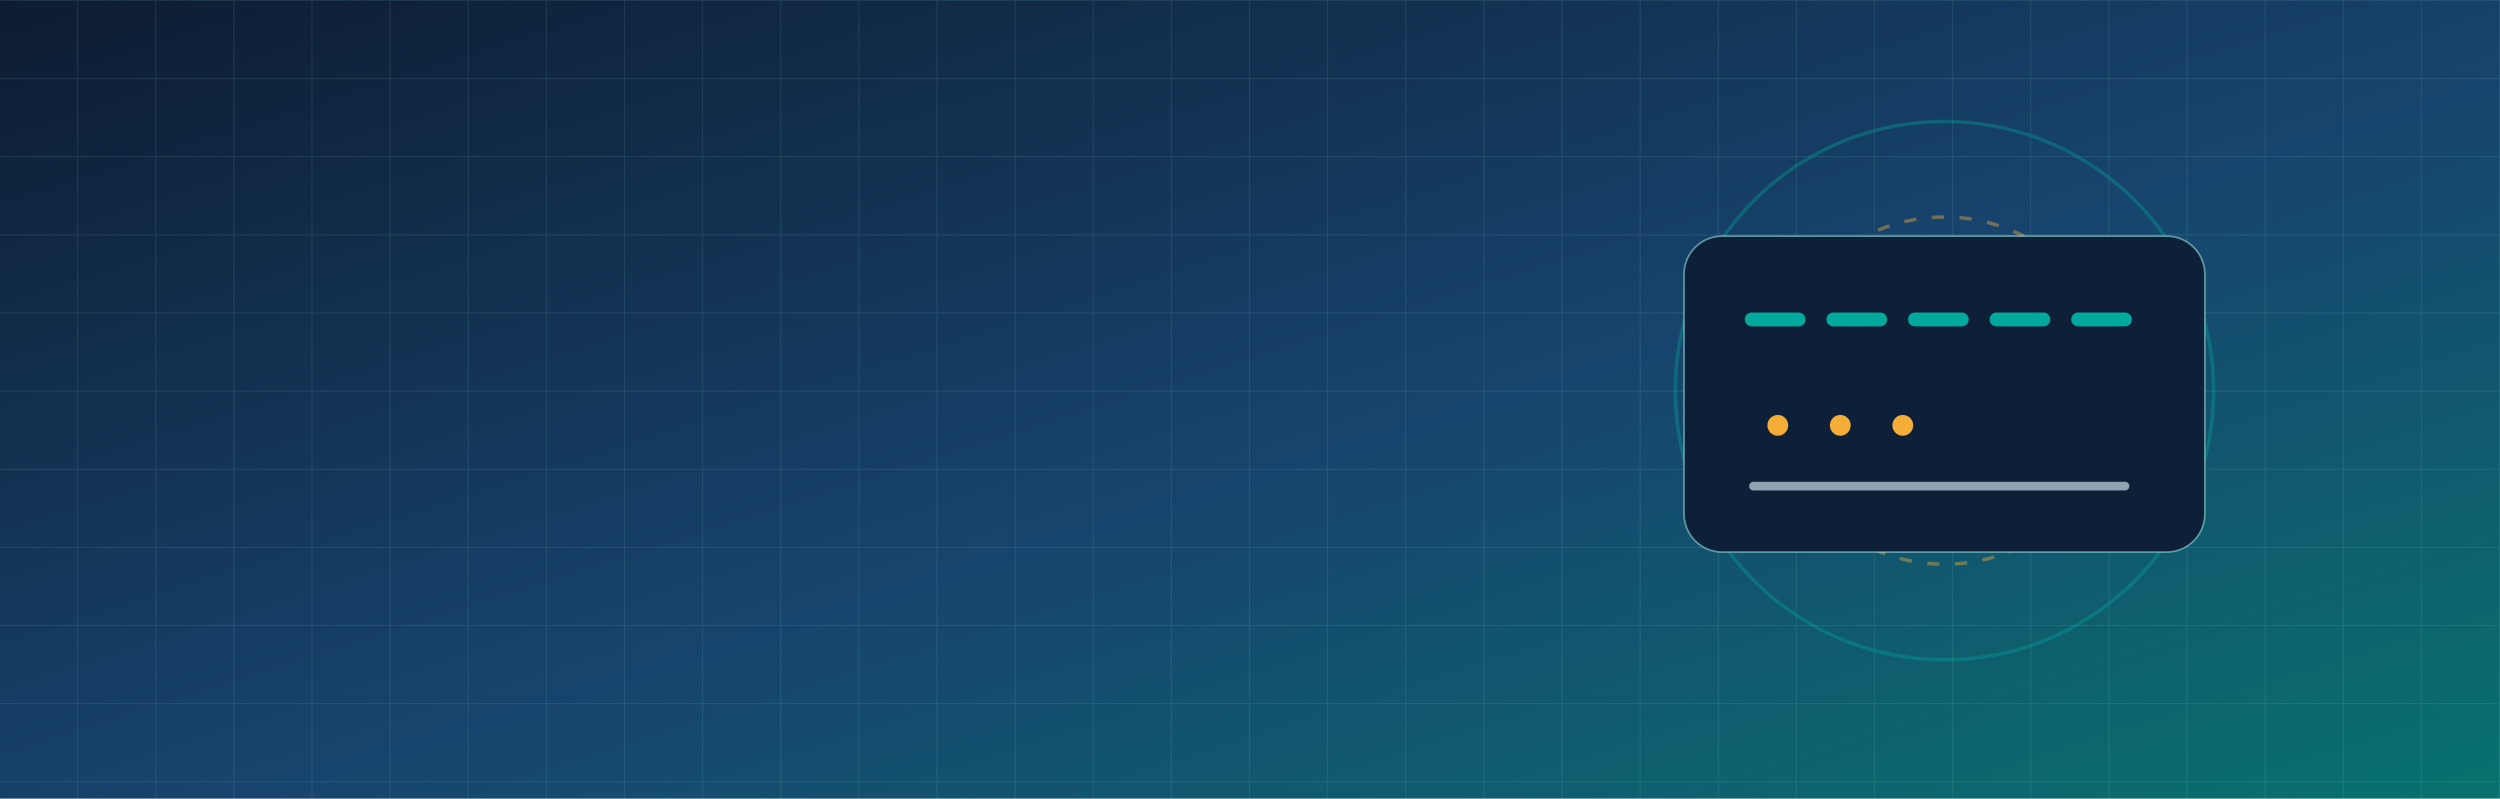
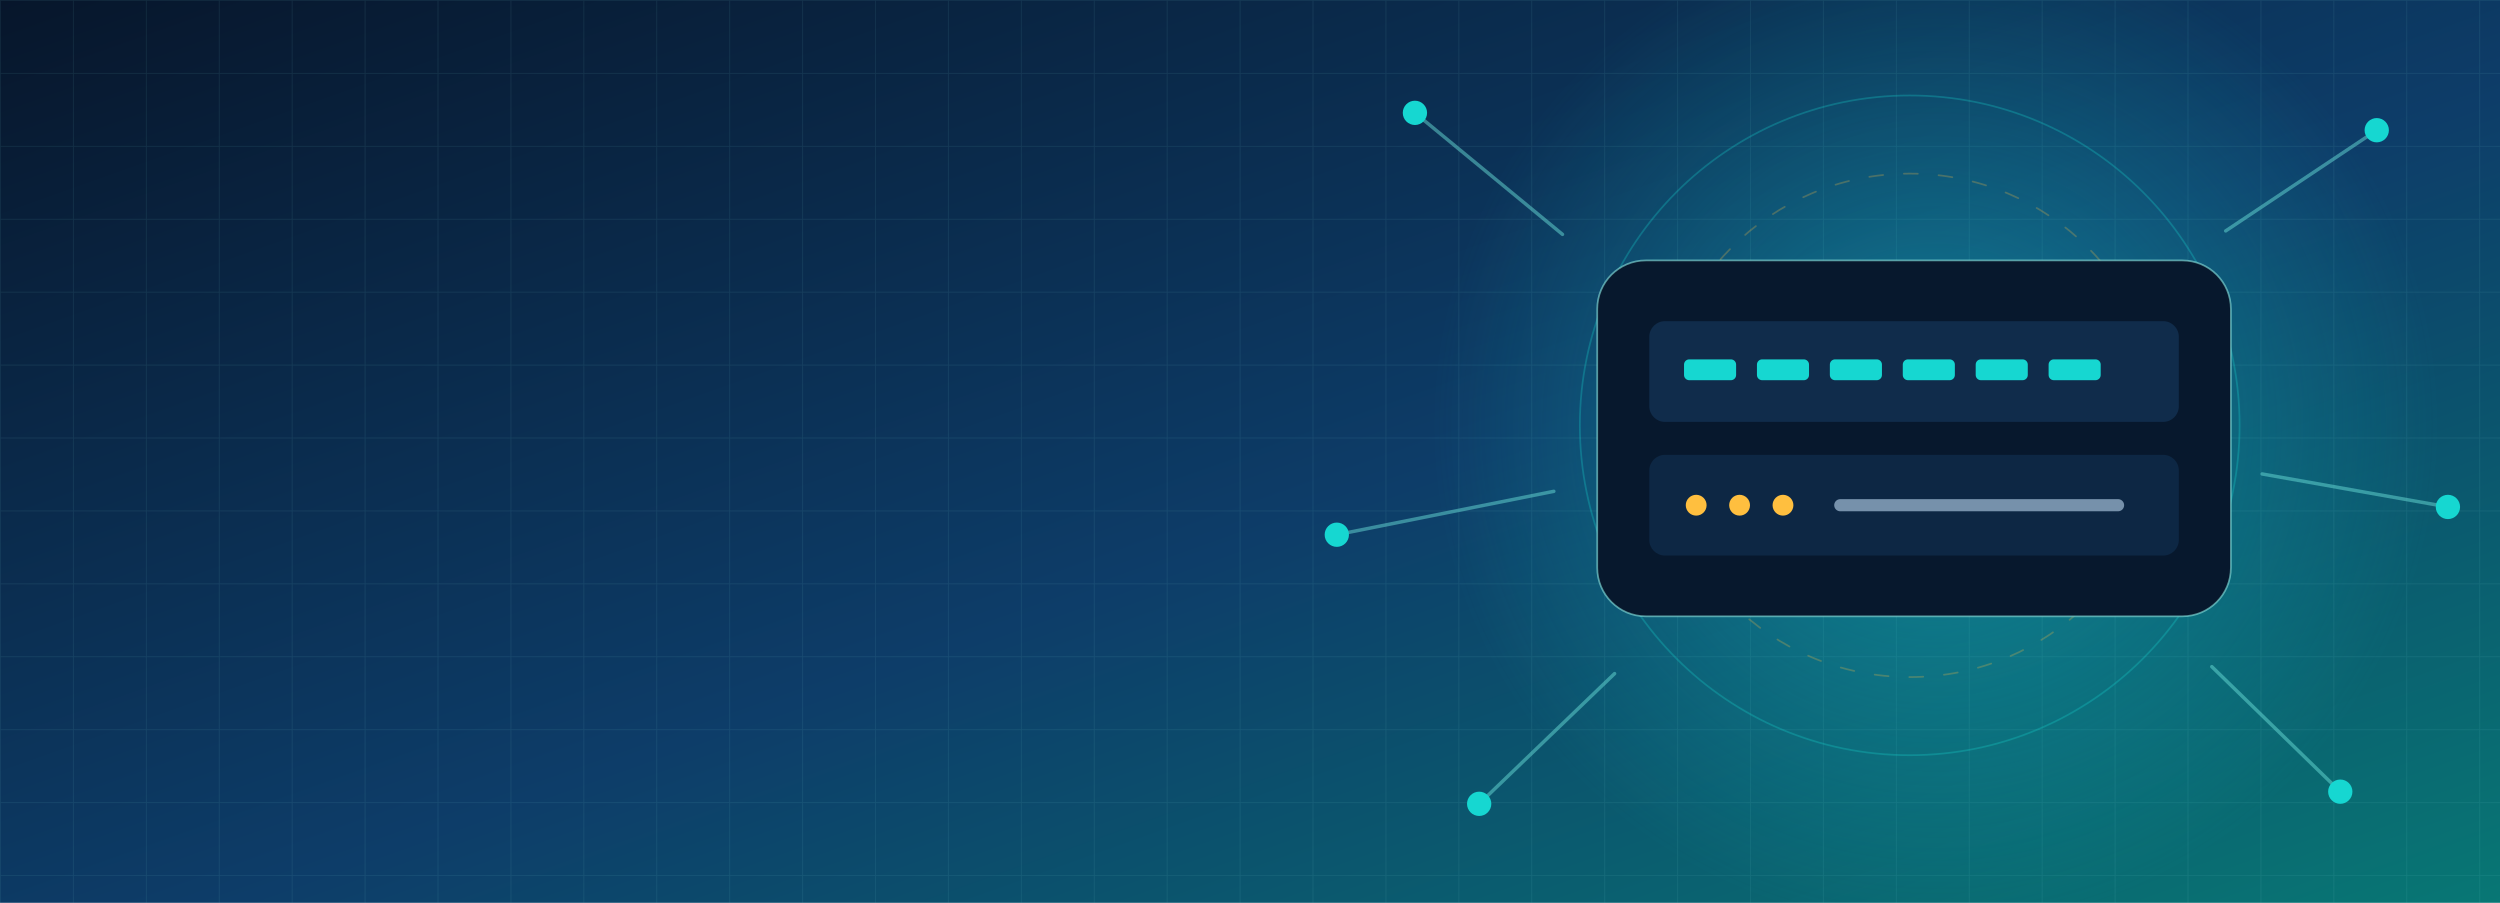
- <svg xmlns="http://www.w3.org/2000/svg" viewBox="0 0 1440 460" preserveAspectRatio="xMidYMid slice">
+ <svg xmlns="http://www.w3.org/2000/svg" viewBox="0 0 1440 520" preserveAspectRatio="xMidYMid slice">
  <defs>
    <linearGradient id="bg" x2="1" y2="1">
-       <stop stop-color="#0d1c31" />
-       <stop offset=".55" stop-color="#17446e" />
-       <stop offset="1" stop-color="#08726e" />
+       <stop stop-color="#07162b" />
+       <stop offset=".55" stop-color="#0d3d69" />
+       <stop offset="1" stop-color="#087774" />
    </linearGradient>
-     <pattern id="grid" width="45" height="45" patternUnits="userSpaceOnUse">
-       <path d="M0 0h45v45" fill="none" stroke="#9ee9e3" stroke-opacity=".12" />
+     <pattern id="grid" width="42" height="42" patternUnits="userSpaceOnUse">
+       <path d="M42 0H0v42" fill="none" stroke="#8ce8e2" stroke-opacity=".09" />
    </pattern>
+     <radialGradient id="glow">
+       <stop stop-color="#16d7d1" stop-opacity=".42" />
+       <stop offset="1" stop-color="#16d7d1" stop-opacity="0" />
+     </radialGradient>
  </defs>
-   <rect width="1440" height="460" fill="url(#bg)" />
-   <rect width="1440" height="460" fill="url(#grid)" />
-   <circle cx="1120" cy="225" r="155" fill="none" stroke="#00a99c" stroke-opacity=".35" stroke-width="2" />
-   <circle cx="1120" cy="225" r="100" fill="none" stroke="#f4ad37" stroke-opacity=".42" stroke-width="2" stroke-dasharray="7 9" />
-   <rect x="970" y="136" width="300" height="182" rx="22" fill="#0d2038" stroke="#9ee9e3" stroke-opacity=".55" />
-   <g fill="#00a99c">
-     <rect x="1005" y="180" width="35" height="8" rx="4" />
-     <rect x="1052" y="180" width="35" height="8" rx="4" />
-     <rect x="1099" y="180" width="35" height="8" rx="4" />
-     <rect x="1146" y="180" width="35" height="8" rx="4" />
-     <rect x="1193" y="180" width="35" height="8" rx="4" />
+   <rect width="1440" height="520" fill="url(#bg)" />
+   <rect width="1440" height="520" fill="url(#grid)" />
+   <circle cx="1115" cy="245" r="290" fill="url(#glow)" />
+   <g fill="none" stroke-linecap="round">
+     <circle cx="1100" cy="245" r="190" stroke="#16d7d1" stroke-opacity=".28" />
+     <circle cx="1100" cy="245" r="145" stroke="#ffbf3f" stroke-opacity=".25" stroke-dasharray="8 12" />
+     <path d="M900 135l-85-70m80 218l-125 25m160 80l-78 75m430-330l87-58m-66 198l107 19m-136 92l74 72" stroke="#69dcd7" stroke-opacity=".5" stroke-width="2" />
  </g>
-   <g fill="#f4ad37">
-     <circle cx="1024" cy="245" r="6" />
-     <circle cx="1060" cy="245" r="6" />
-     <circle cx="1096" cy="245" r="6" />
+   <g fill="#16d7d1">
+     <circle cx="815" cy="65" r="7" />
+     <circle cx="770" cy="308" r="7" />
+     <circle cx="852" cy="463" r="7" />
+     <circle cx="1369" cy="75" r="7" />
+     <circle cx="1410" cy="292" r="7" />
+     <circle cx="1348" cy="456" r="7" />
  </g>
-   <path d="M1010 280h214" stroke="#d5edf4" stroke-opacity=".65" stroke-width="5" stroke-linecap="round" />
+   <g transform="translate(920 150)">
+     <rect width="365" height="205" rx="28" fill="#07182d" stroke="#8ce8e2" stroke-opacity=".6" />
+     <rect x="30" y="35" width="305" height="58" rx="9" fill="#102c4b" />
+     <g fill="#16d7d1">
+       <rect x="50" y="57" width="30" height="12" rx="3" />
+       <rect x="92" y="57" width="30" height="12" rx="3" />
+       <rect x="134" y="57" width="30" height="12" rx="3" />
+       <rect x="176" y="57" width="30" height="12" rx="3" />
+       <rect x="218" y="57" width="30" height="12" rx="3" />
+       <rect x="260" y="57" width="30" height="12" rx="3" />
+     </g>
+     <rect x="30" y="112" width="305" height="58" rx="9" fill="#0d2744" />
+     <g fill="#ffbf3f">
+       <circle cx="57" cy="141" r="6" />
+       <circle cx="82" cy="141" r="6" />
+       <circle cx="107" cy="141" r="6" />
+     </g>
+     <path d="M140 141h160" stroke="#7691ab" stroke-width="7" stroke-linecap="round" />
+   </g>
</svg>
